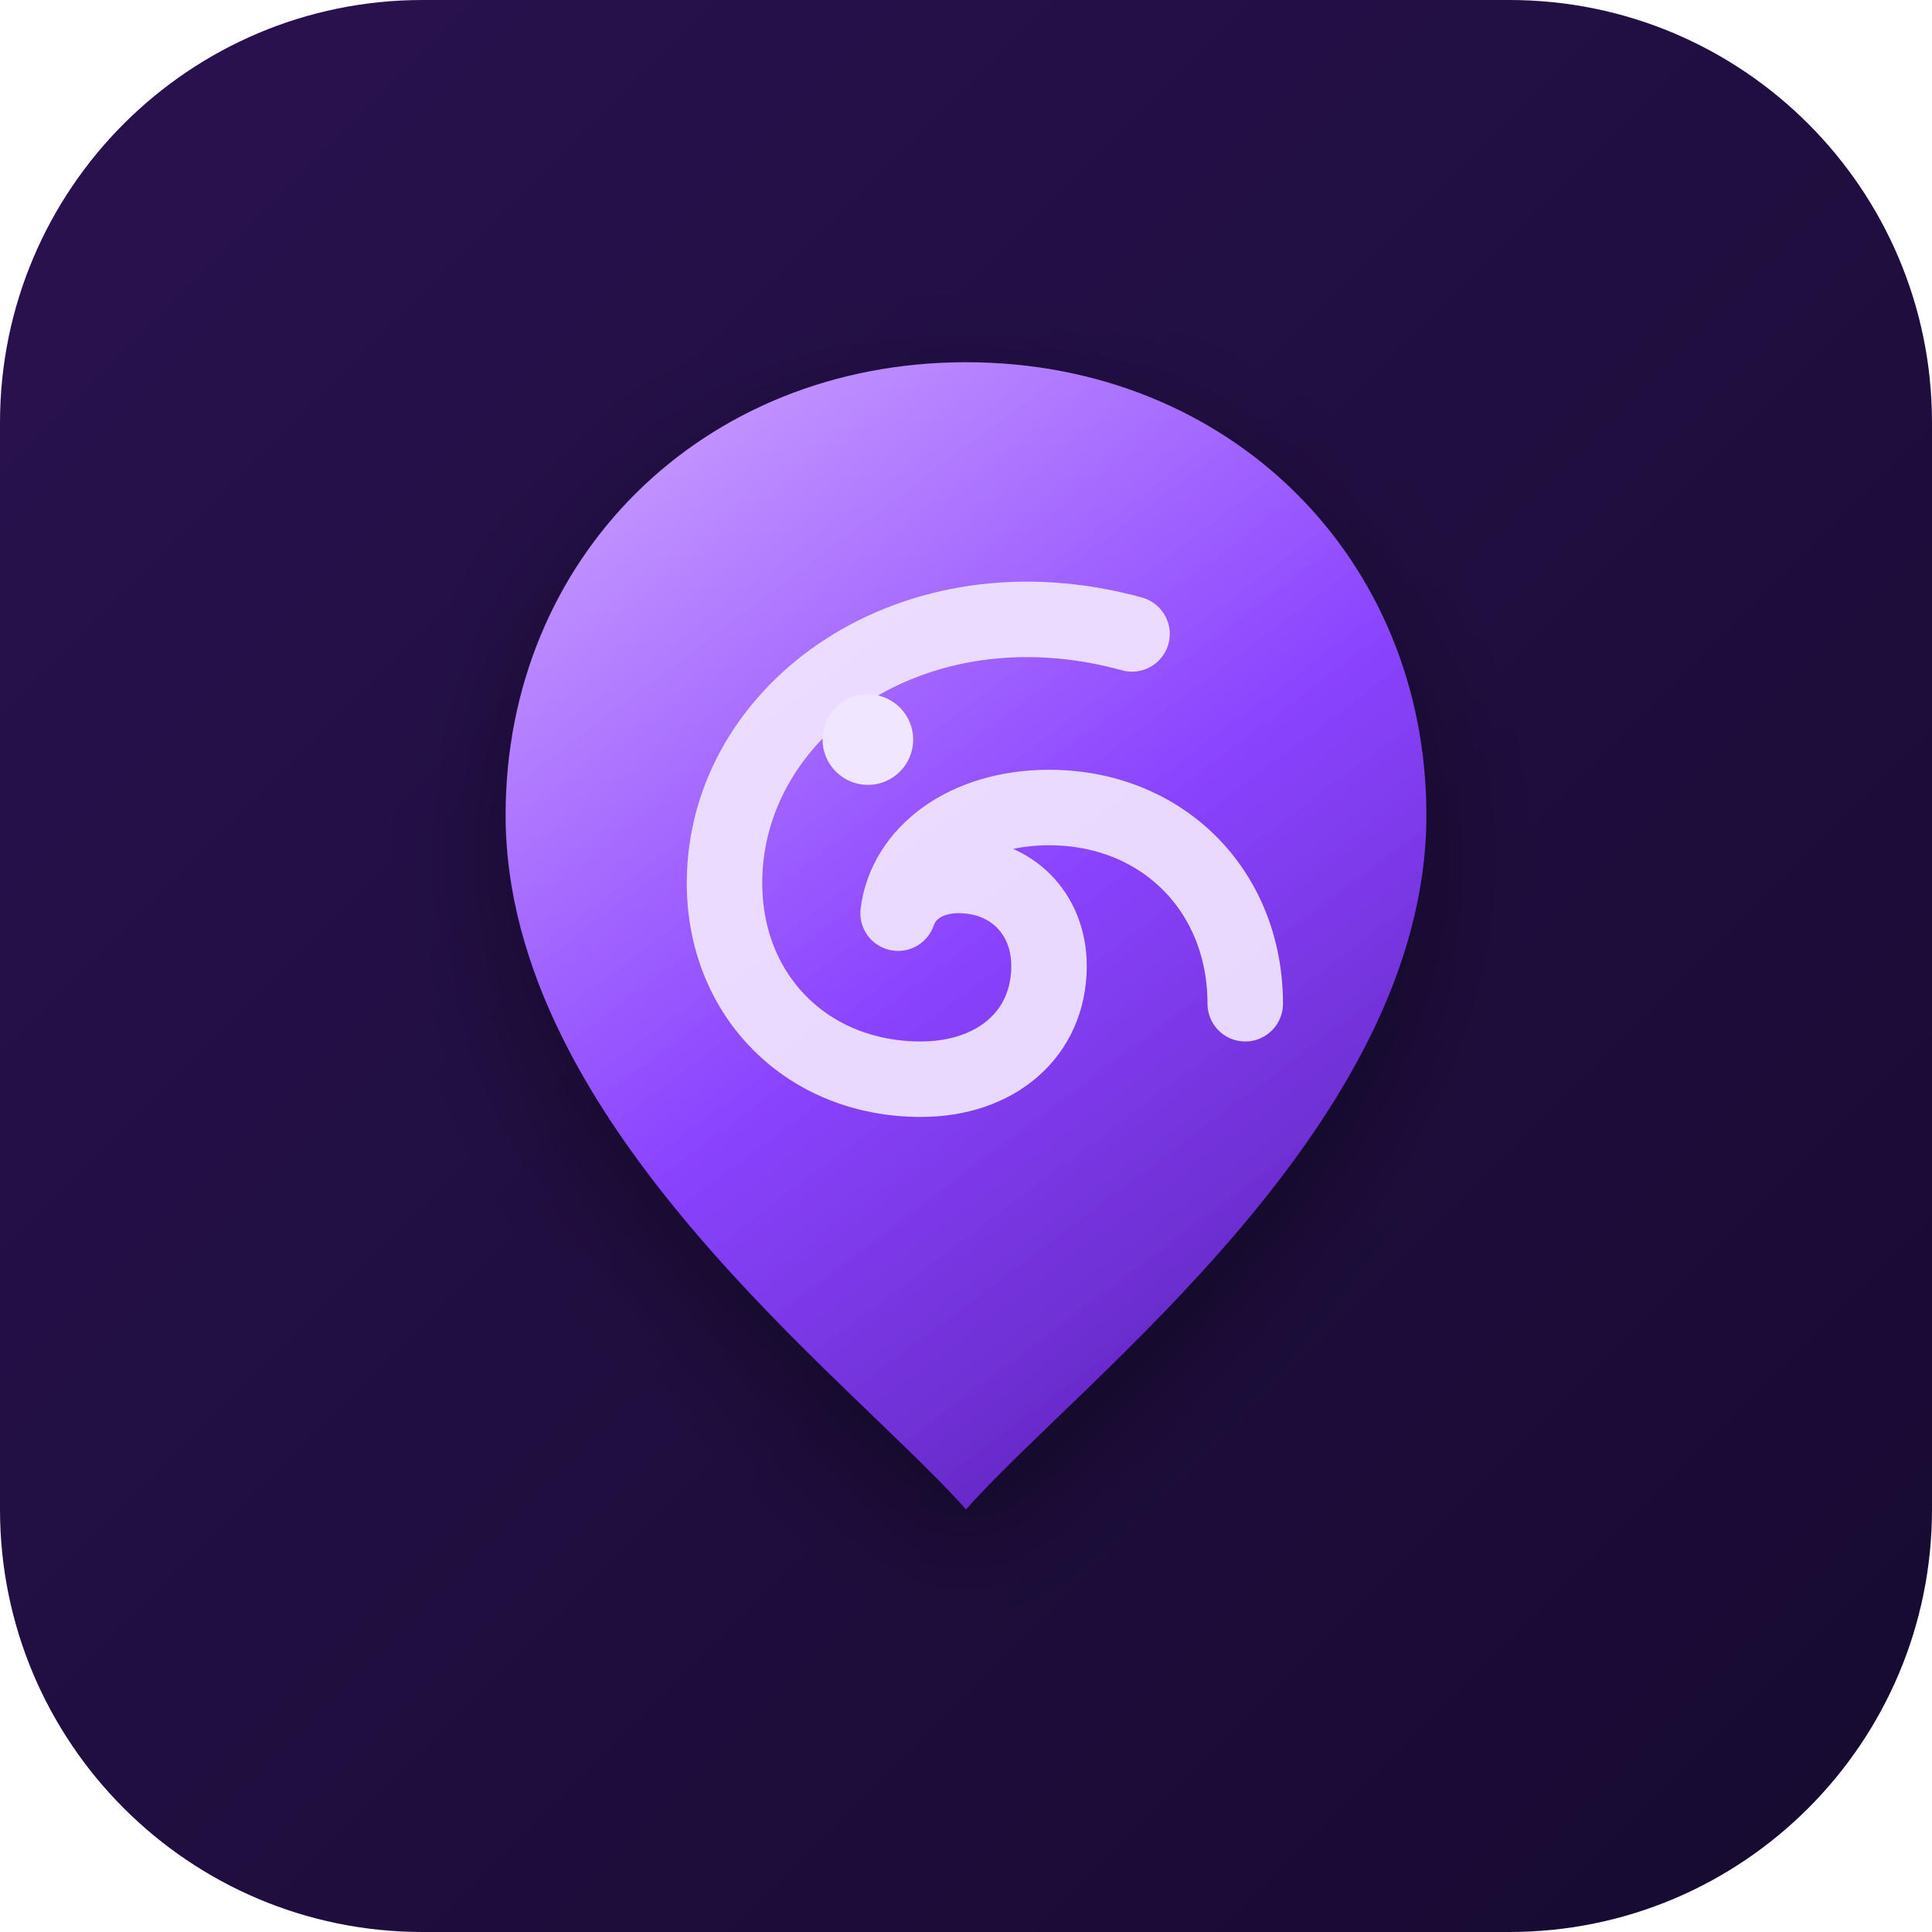
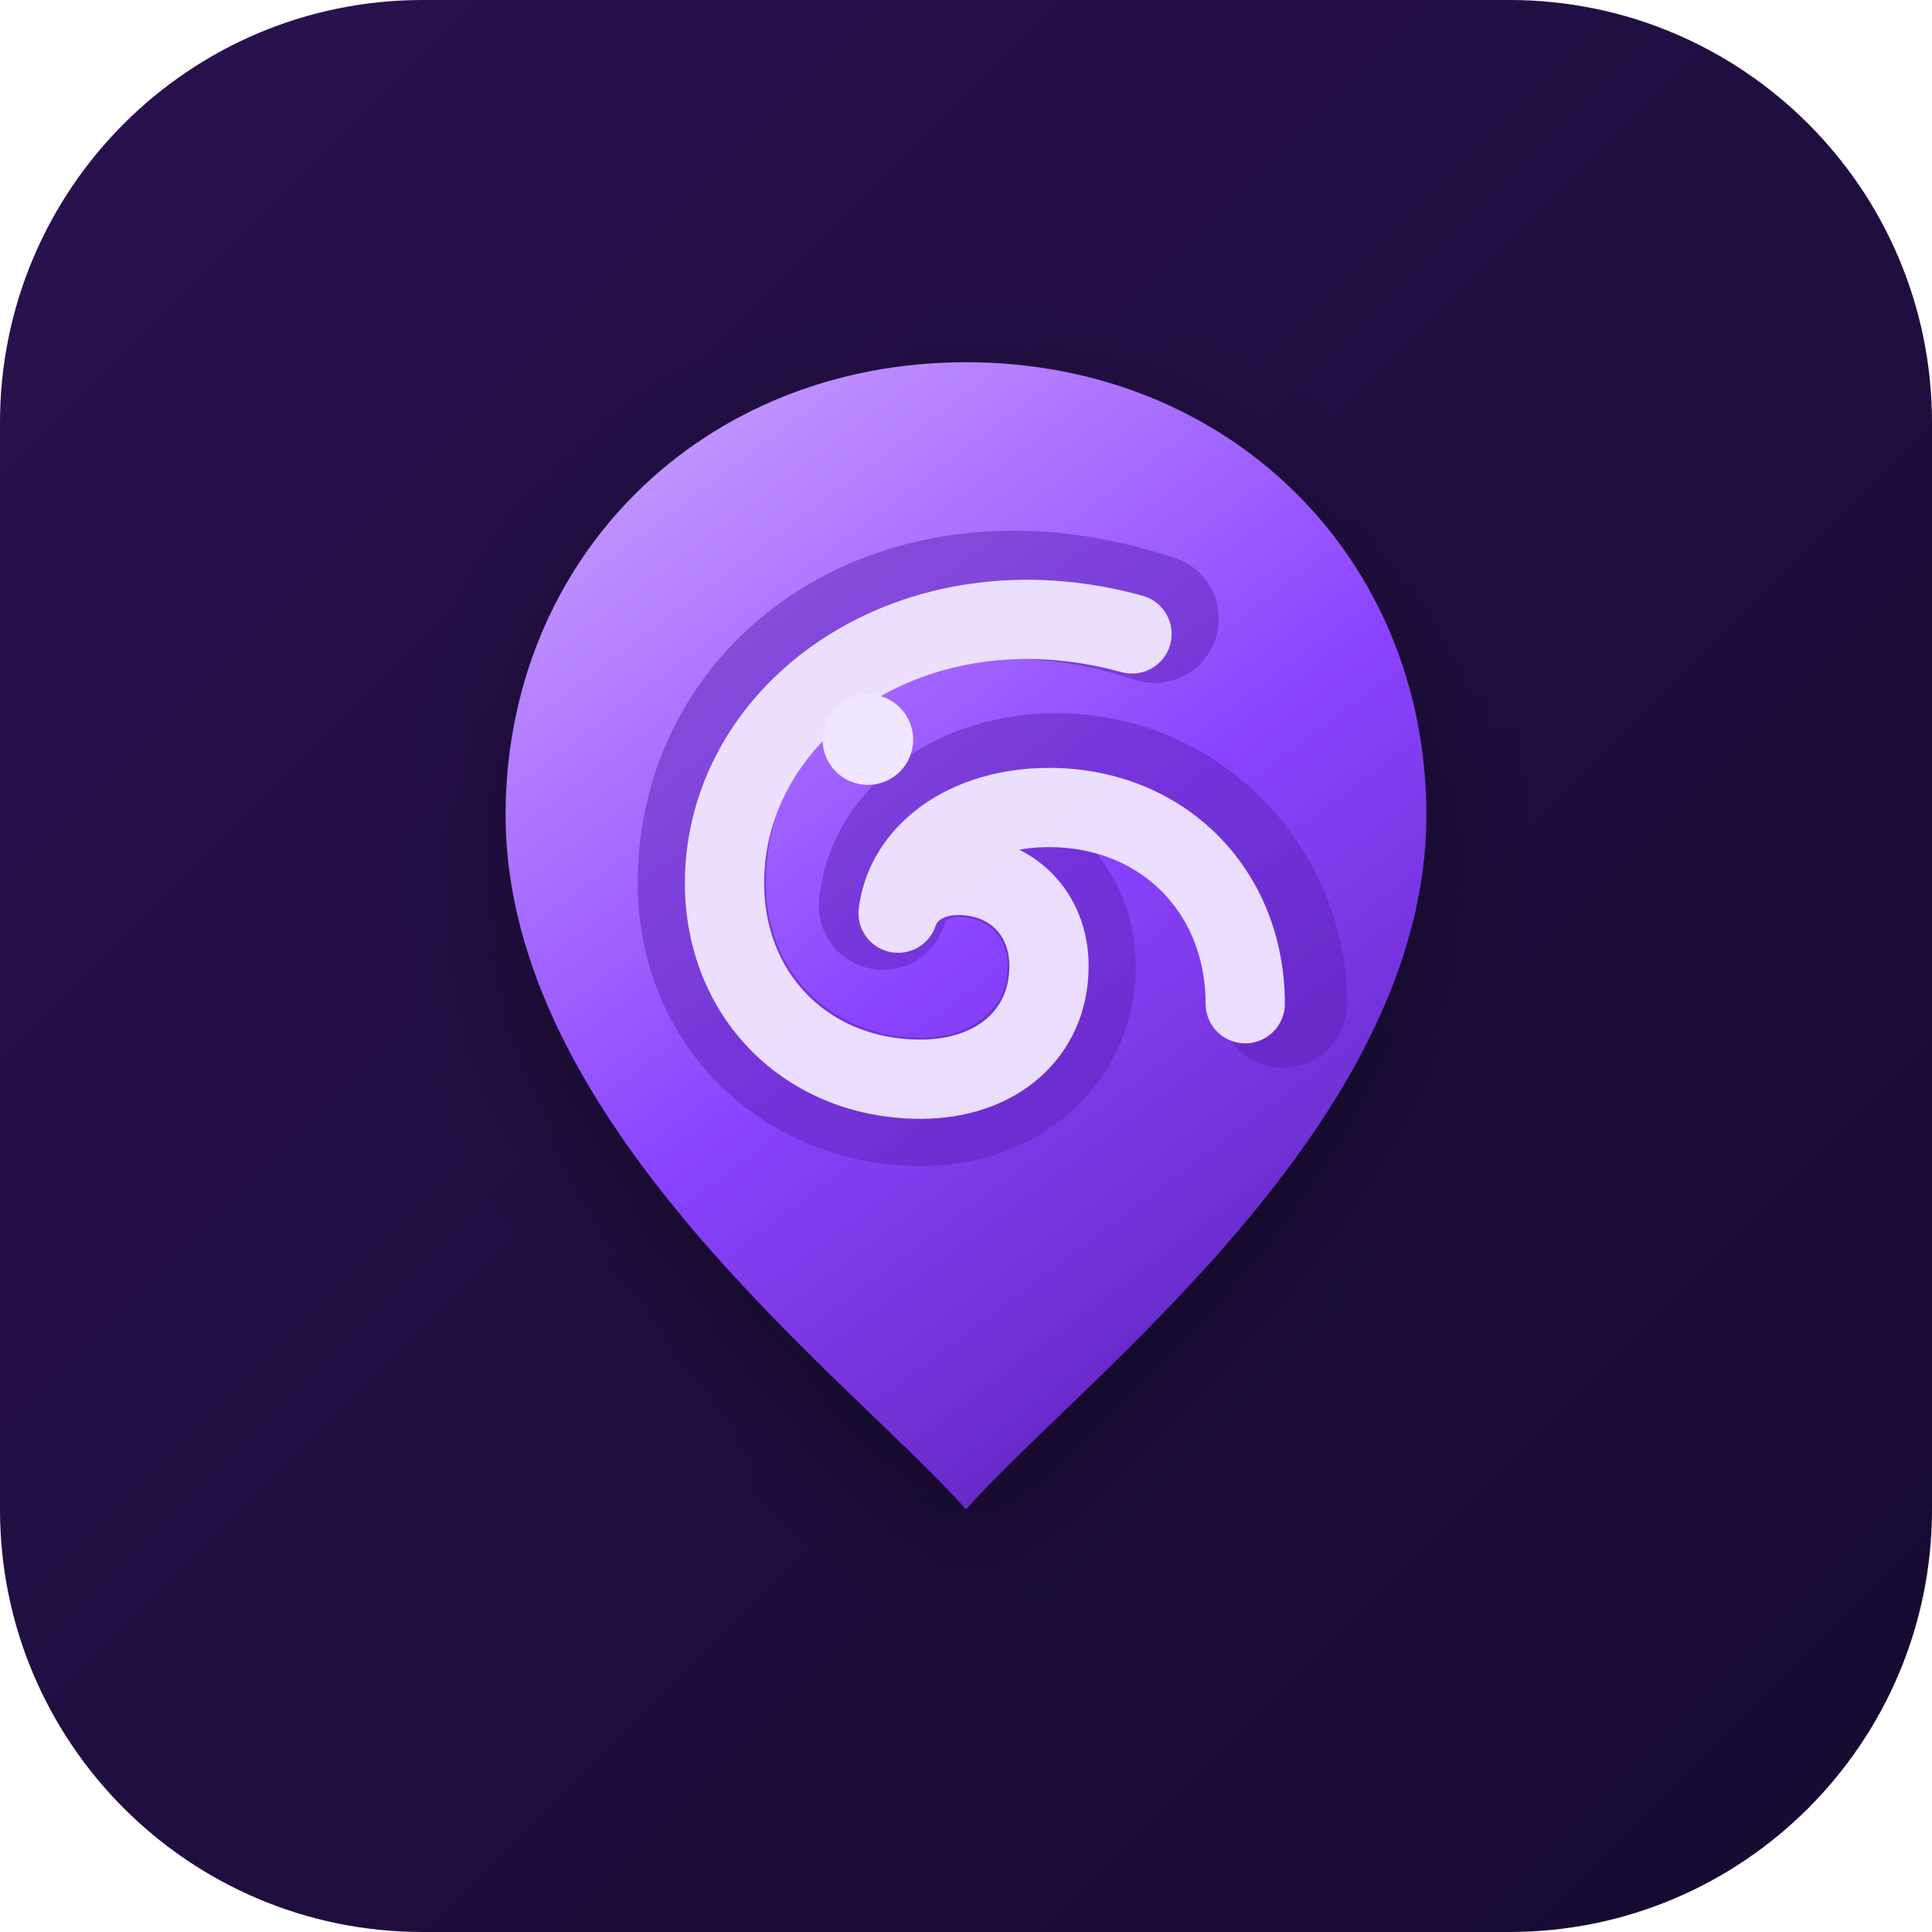
<svg xmlns="http://www.w3.org/2000/svg" width="512" height="512" viewBox="0 0 512 512">
  <defs>
    <linearGradient id="bg" x1="0" y1="0" x2="1" y2="1">
      <stop offset="0" stop-color="#2a1250" />
      <stop offset="1" stop-color="#160a30" />
    </linearGradient>
    <linearGradient id="pin" x1="0.2" y1="0" x2="0.8" y2="1">
      <stop offset="0" stop-color="#C79BFF" />
      <stop offset="0.5" stop-color="#8B44FF" />
      <stop offset="1" stop-color="#5B21B6" />
    </linearGradient>
    <filter id="s" x="-20%" y="-20%" width="140%" height="140%">
      <feDropShadow dx="0" dy="12" stdDeviation="16" flood-color="#000000" flood-opacity="0.35" />
    </filter>
  </defs>
  <rect width="512" height="512" rx="112" fill="url(#bg)" />
  <g filter="url(#s)">
    <path d="M256 96c-70 0-122 52-122 120 0 82 92 150 122 184 30-34 122-102 122-184 0-68-52-120-122-120Z" fill="url(#pin)" />
-     <path d="M300 168c-58-16-108 20-108 66 0 30 22 52 52 52 20 0 34-12 34-30 0-14-10-24-24-24-8 0-14 4-16 10 2-16 18-28 40-28 30 0 52 22 52 52" fill="none" stroke="#F1E6FF" stroke-width="20" stroke-linecap="round" stroke-linejoin="round" opacity="0.92" />
+     <path d="M306 164c-66-22-120 16-120 70 0 34 26 58 58 58 24 0 40-16 40-36 0-18-14-30-30-30-10 0-18 6-20 14 2-20 22-34 46-34 34 0 60 28 60 60" fill="none" stroke="#5B21B6" stroke-width="34" stroke-linecap="round" stroke-linejoin="round" opacity="0.5" />
+     <path d="M300 168c-58-16-108 20-108 66 0 30 22 52 52 52 20 0 34-12 34-30 0-14-10-24-24-24-8 0-14 4-16 10 2-16 18-28 40-28 30 0 52 22 52 52" fill="none" stroke="#F1E6FF" stroke-width="21" stroke-linecap="round" stroke-linejoin="round" opacity="0.95" />
    <circle cx="230" cy="196" r="12" fill="#F1E6FF" />
  </g>
</svg>
